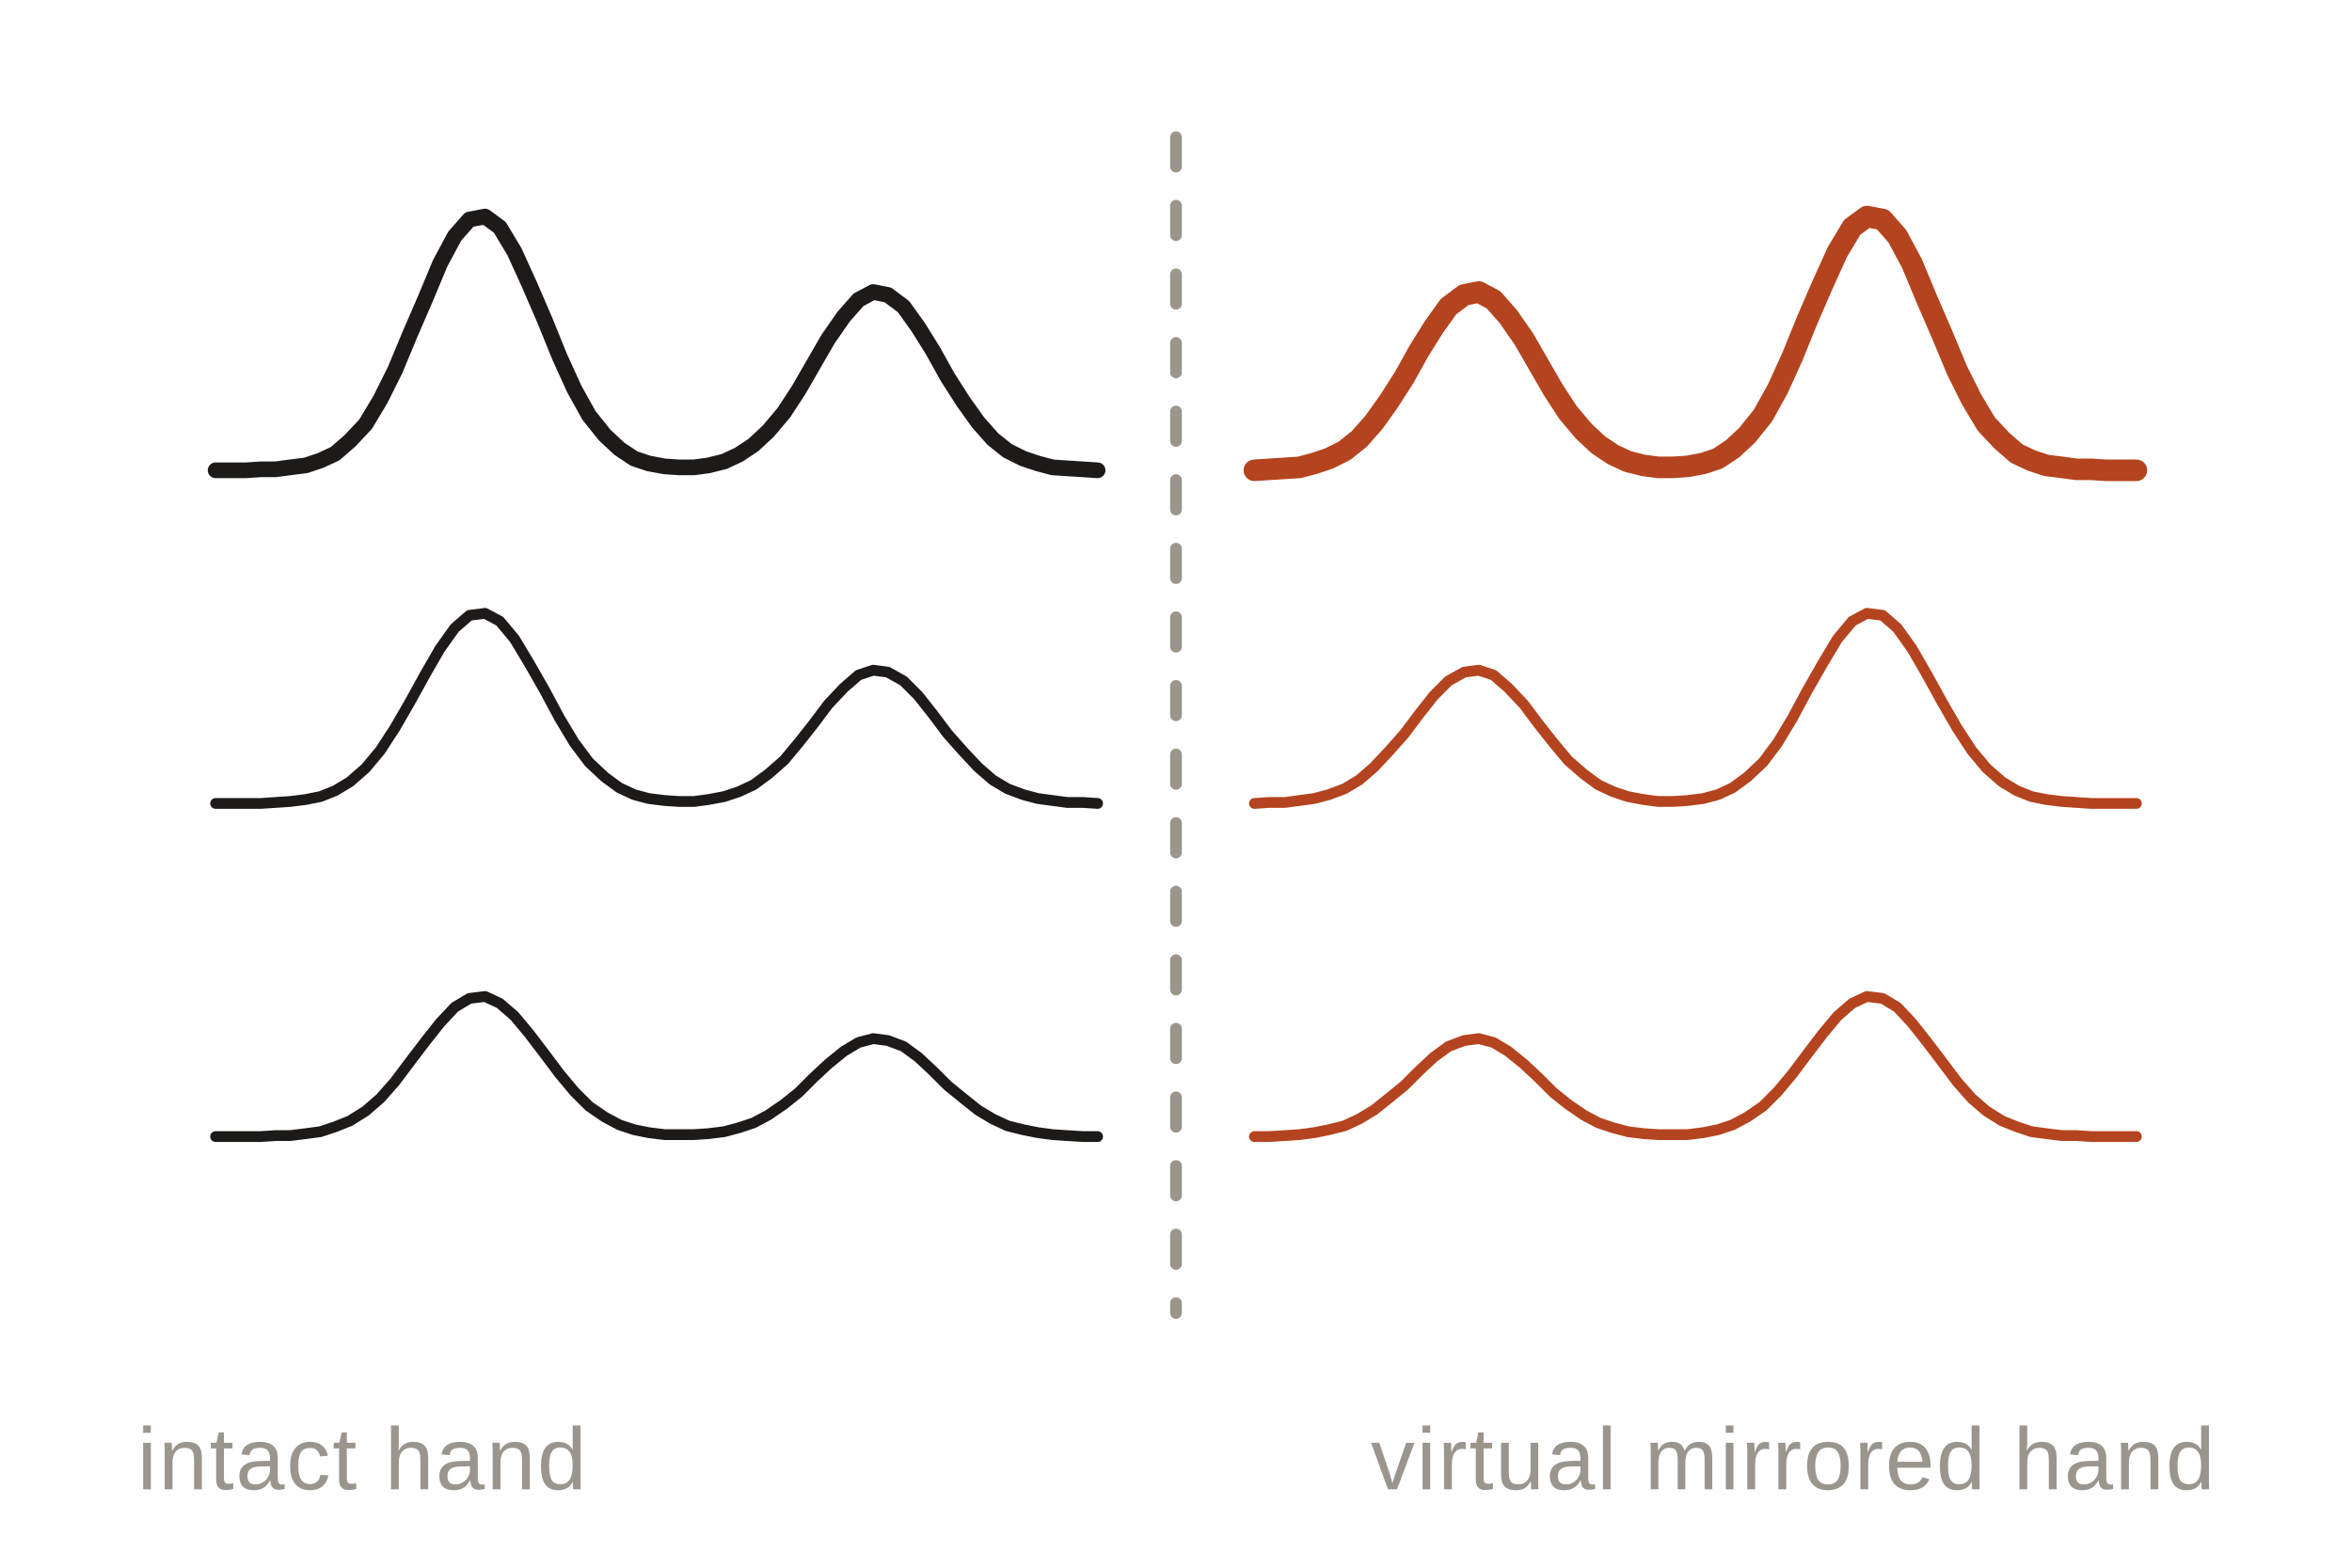
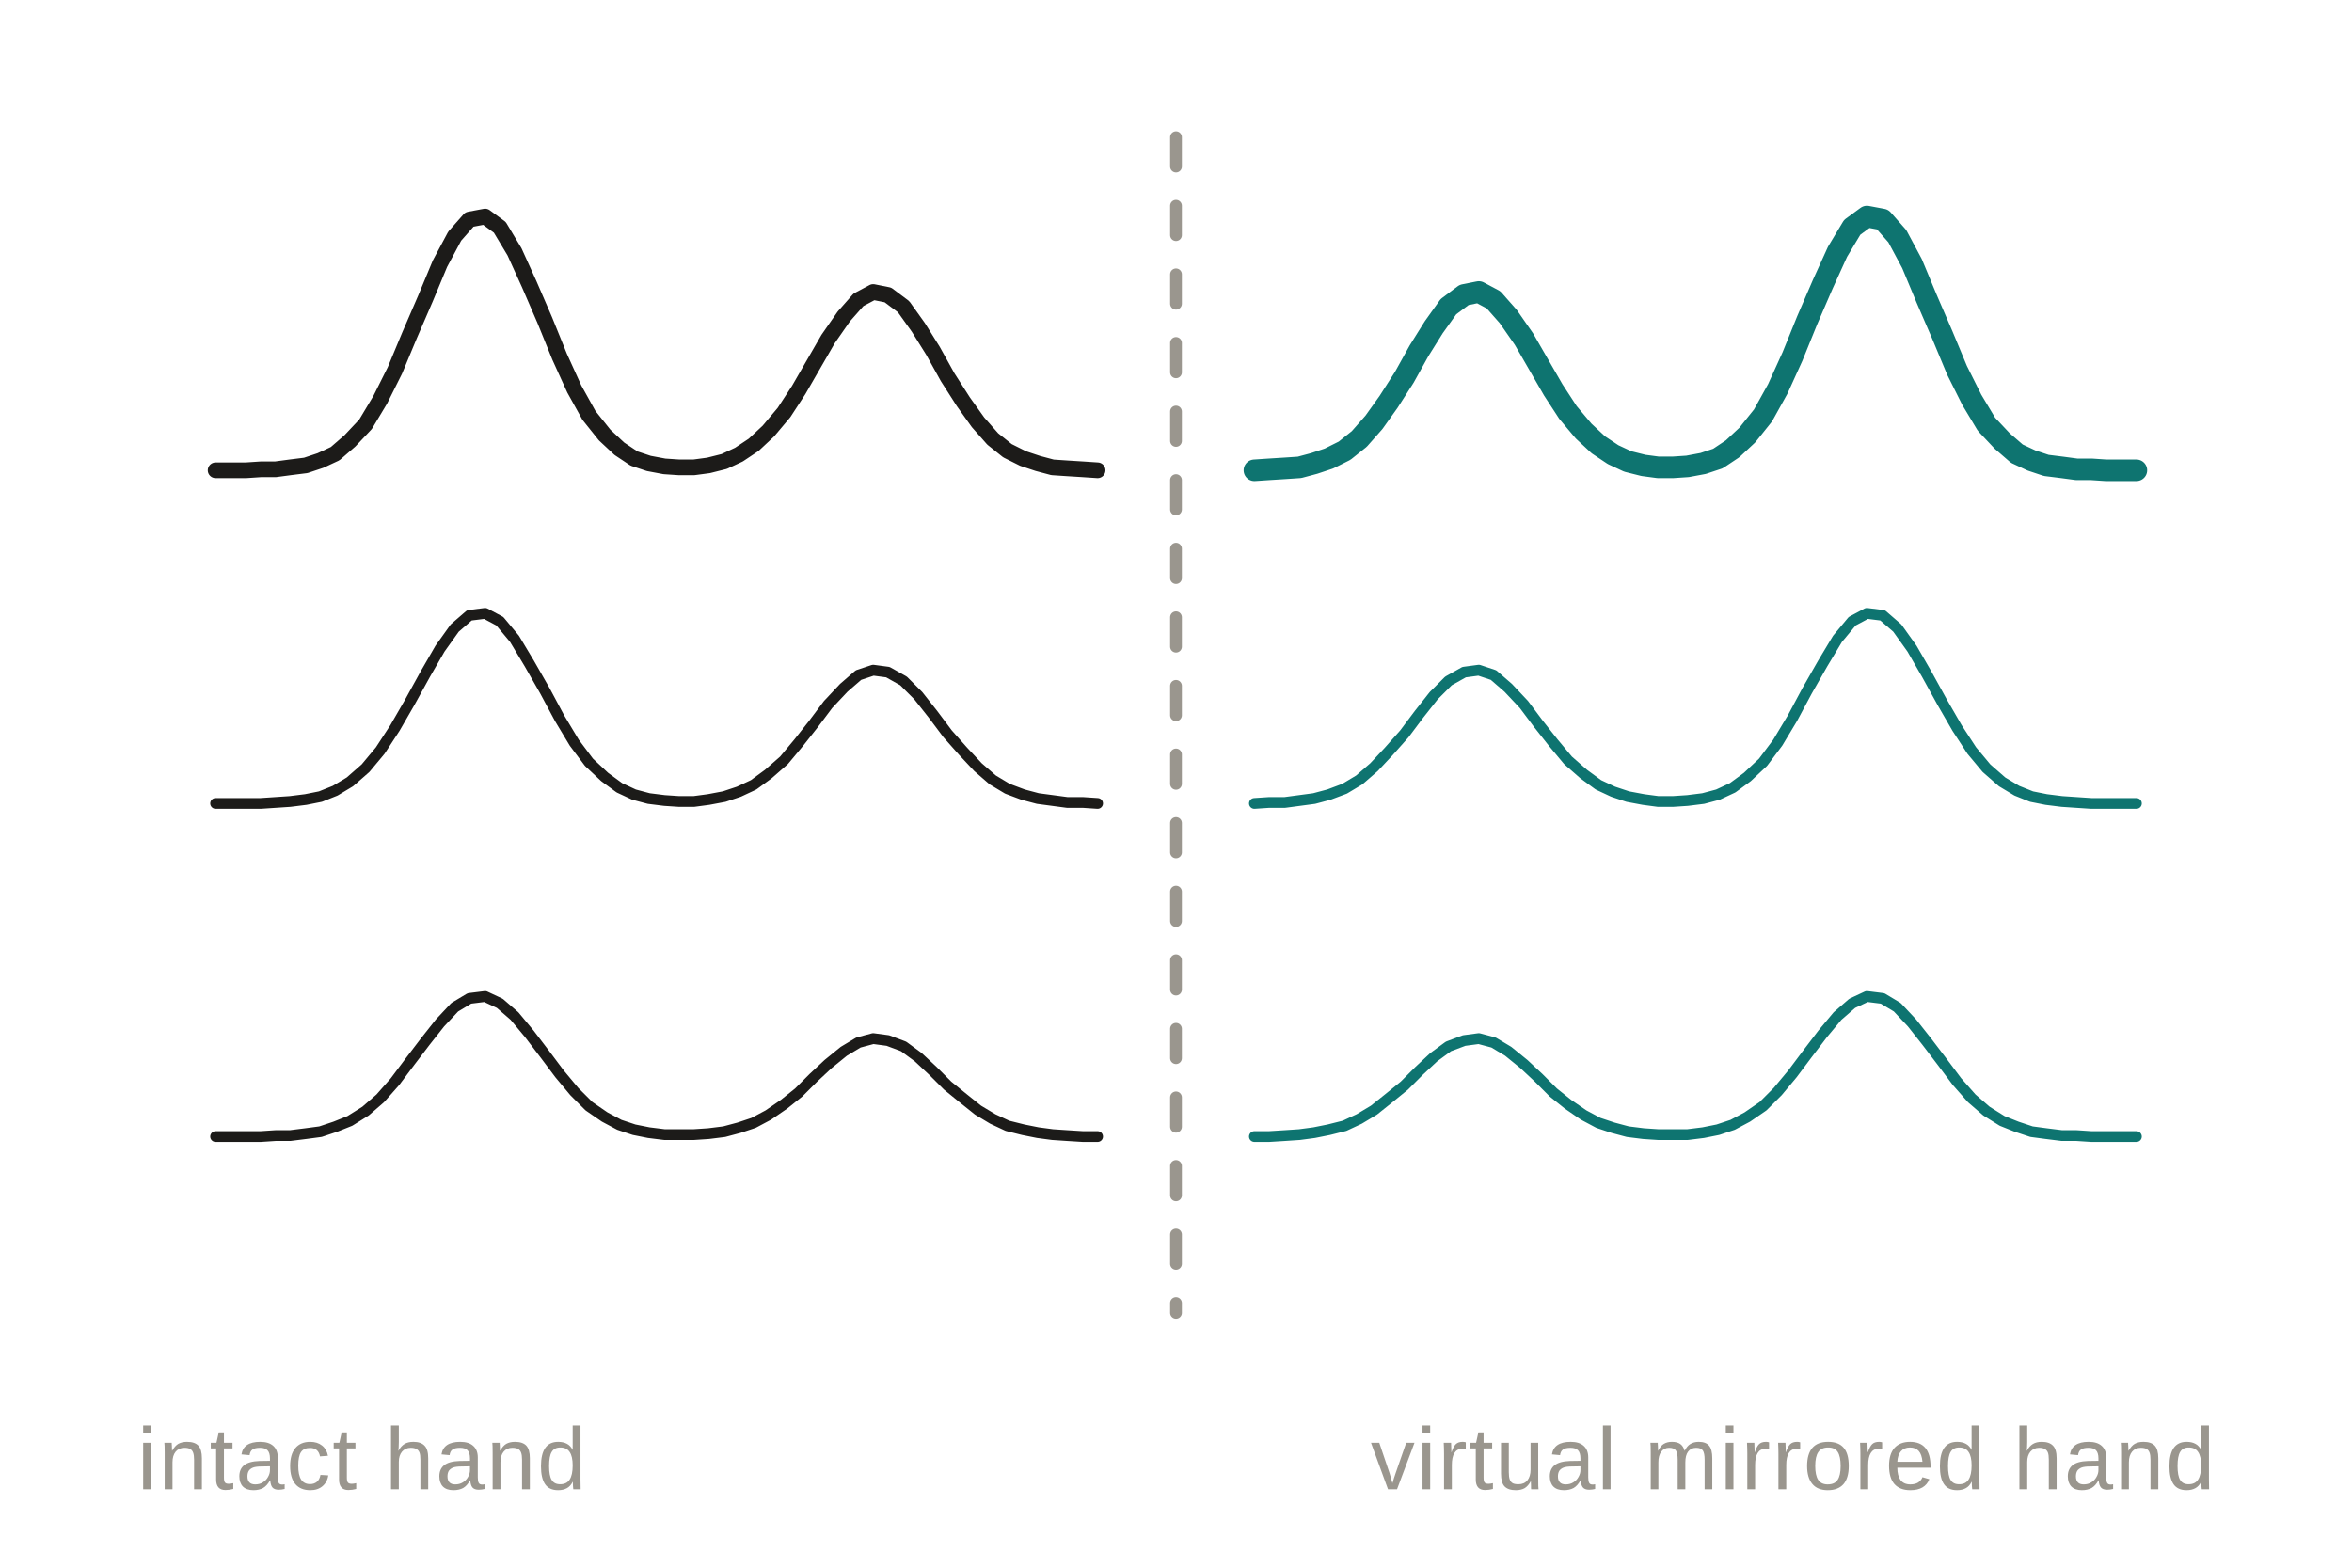
<svg xmlns="http://www.w3.org/2000/svg" class="g" viewBox="0 0 240 160">
  <style>
  .g .faint { fill: var(--rule, #e4e1da); }
-   .g .l-ink { stroke: var(--text, #1c1b19); } .g .l-mid { stroke: var(--fig-mid, #9a968e); } .g .l-acc { stroke: var(--accent, #b4441f); }
+   .g .l-ink { stroke: var(--text, #1c1b19); } .g .l-mid { stroke: var(--fig-mid, #9a968e); } .g .l-acc { stroke: var(--accent, #0e7470); }
  .g line, .g polyline { fill: none; stroke-width: 1.6; stroke-linecap: round; stroke-linejoin: round; }
  .g text { font-family: "Inter Tight", -apple-system, "Helvetica Neue", Arial, sans-serif; font-size: 9px; fill: var(--fig-mid, #9a968e); letter-spacing: .02em; }
</style>
  <line class="l-mid" style="stroke-dasharray:3 4;stroke-width:1.2" x1="120.0" y1="14" x2="120.0" y2="134" />
  <polyline class="l-ink" style="stroke-width:1.6" points="22.0,48.0 23.5,48.0 25.1,48.0 26.6,47.9 28.1,47.9 29.6,47.7 31.2,47.5 32.7,47.0 34.2,46.3 35.7,45.0 37.3,43.3 38.8,40.8 40.3,37.8 41.8,34.2 43.4,30.5 44.9,26.9 46.4,24.1 47.9,22.4 49.5,22.1 51.0,23.2 52.5,25.7 54.0,29.0 55.6,32.7 57.1,36.4 58.6,39.7 60.1,42.4 61.7,44.4 63.2,45.8 64.7,46.8 66.2,47.3 67.8,47.6 69.3,47.7 70.8,47.7 72.3,47.5 73.9,47.1 75.4,46.4 76.9,45.4 78.4,44.0 80.0,42.1 81.5,39.8 83.0,37.2 84.5,34.6 86.1,32.3 87.6,30.6 89.1,29.8 90.6,30.1 92.2,31.3 93.7,33.4 95.2,35.8 96.7,38.5 98.3,41.0 99.8,43.1 101.3,44.8 102.8,46.0 104.4,46.8 105.9,47.3 107.4,47.7 108.9,47.8 110.5,47.9 112.0,48.0" />
  <polyline class="l-acc" style="stroke-width:2.2" points="218.0,48.0 216.5,48.0 214.9,48.0 213.4,47.9 211.9,47.9 210.4,47.7 208.8,47.5 207.3,47.0 205.8,46.3 204.3,45.0 202.7,43.3 201.2,40.8 199.7,37.8 198.2,34.2 196.6,30.5 195.1,26.9 193.6,24.1 192.1,22.4 190.5,22.1 189.0,23.2 187.5,25.7 186.0,29.0 184.4,32.7 182.9,36.4 181.4,39.7 179.9,42.4 178.3,44.4 176.8,45.8 175.3,46.8 173.8,47.3 172.2,47.6 170.7,47.7 169.2,47.7 167.7,47.5 166.1,47.1 164.6,46.4 163.1,45.4 161.6,44.0 160.0,42.1 158.5,39.8 157.0,37.2 155.5,34.6 153.9,32.3 152.4,30.6 150.9,29.8 149.4,30.1 147.8,31.3 146.3,33.4 144.8,35.8 143.3,38.5 141.7,41.0 140.2,43.1 138.7,44.8 137.2,46.0 135.6,46.8 134.1,47.3 132.6,47.7 131.1,47.8 129.5,47.9 128.0,48.0" />
  <polyline class="l-ink" style="stroke-width:1.1" points="22.0,82.0 23.5,82.0 25.1,82.0 26.6,82.0 28.1,81.9 29.6,81.8 31.2,81.6 32.7,81.3 34.2,80.7 35.7,79.8 37.3,78.4 38.8,76.6 40.3,74.3 41.8,71.7 43.4,68.8 44.9,66.2 46.4,64.1 47.9,62.8 49.5,62.6 51.0,63.4 52.5,65.2 54.0,67.7 55.6,70.5 57.1,73.3 58.6,75.8 60.1,77.8 61.7,79.3 63.2,80.4 64.7,81.1 66.2,81.5 67.8,81.7 69.3,81.8 70.8,81.8 72.3,81.6 73.9,81.3 75.4,80.8 76.9,80.1 78.4,79.0 80.0,77.6 81.5,75.8 83.0,73.9 84.5,71.9 86.1,70.2 87.6,68.9 89.1,68.4 90.6,68.6 92.2,69.5 93.7,71.0 95.2,72.9 96.7,74.9 98.3,76.7 99.8,78.3 101.3,79.6 102.8,80.5 104.4,81.1 105.9,81.5 107.4,81.7 108.9,81.9 110.5,81.9 112.0,82.0" />
  <polyline class="l-acc" style="stroke-width:1.1" points="218.0,82.0 216.5,82.0 214.9,82.0 213.4,82.0 211.9,81.9 210.4,81.8 208.8,81.6 207.3,81.3 205.8,80.7 204.3,79.8 202.7,78.4 201.2,76.6 199.7,74.3 198.2,71.7 196.6,68.8 195.1,66.2 193.6,64.1 192.1,62.8 190.5,62.6 189.0,63.4 187.5,65.2 186.0,67.7 184.4,70.5 182.9,73.3 181.4,75.8 179.9,77.8 178.3,79.3 176.8,80.4 175.3,81.1 173.8,81.5 172.2,81.7 170.7,81.8 169.2,81.8 167.7,81.6 166.1,81.3 164.6,80.8 163.1,80.1 161.6,79.0 160.0,77.6 158.5,75.8 157.0,73.9 155.5,71.9 153.9,70.2 152.4,68.9 150.9,68.4 149.4,68.6 147.8,69.5 146.3,71.0 144.8,72.9 143.3,74.9 141.7,76.7 140.2,78.3 138.7,79.6 137.2,80.5 135.6,81.1 134.1,81.5 132.6,81.7 131.1,81.9 129.5,81.9 128.0,82.0" />
  <polyline class="l-ink" style="stroke-width:1.1" points="22.0,116.0 23.5,116.0 25.1,116.0 26.6,116.0 28.1,115.9 29.6,115.9 31.2,115.7 32.7,115.5 34.2,115.0 35.7,114.4 37.3,113.4 38.8,112.1 40.3,110.4 41.8,108.4 43.4,106.3 44.9,104.4 46.4,102.8 47.9,101.9 49.5,101.7 51.0,102.4 52.5,103.7 54.0,105.5 55.6,107.6 57.1,109.6 58.6,111.4 60.1,112.9 61.7,114.0 63.2,114.8 64.7,115.3 66.2,115.6 67.8,115.8 69.3,115.8 70.8,115.8 72.3,115.7 73.9,115.5 75.4,115.1 76.9,114.6 78.4,113.8 80.0,112.7 81.5,111.5 83.0,110.0 84.5,108.6 86.1,107.3 87.6,106.4 89.1,106.0 90.6,106.2 92.2,106.8 93.7,107.9 95.2,109.3 96.7,110.8 98.3,112.1 99.8,113.3 101.3,114.2 102.8,114.9 104.4,115.3 105.9,115.6 107.4,115.8 108.9,115.9 110.5,116.0 112.0,116.0" />
  <polyline class="l-acc" style="stroke-width:1.1" points="218.0,116.0 216.5,116.0 214.9,116.0 213.4,116.0 211.9,115.9 210.4,115.9 208.8,115.7 207.3,115.5 205.8,115.0 204.3,114.4 202.7,113.4 201.2,112.1 199.7,110.4 198.2,108.4 196.6,106.3 195.1,104.4 193.6,102.8 192.1,101.9 190.5,101.7 189.0,102.4 187.5,103.7 186.0,105.5 184.4,107.6 182.9,109.6 181.4,111.4 179.9,112.9 178.3,114.0 176.8,114.8 175.3,115.3 173.8,115.6 172.2,115.8 170.7,115.8 169.2,115.8 167.7,115.7 166.1,115.5 164.6,115.1 163.1,114.6 161.6,113.8 160.0,112.7 158.5,111.5 157.0,110.0 155.5,108.6 153.9,107.3 152.4,106.4 150.9,106.0 149.4,106.2 147.8,106.8 146.3,107.9 144.8,109.3 143.3,110.8 141.7,112.1 140.2,113.3 138.7,114.2 137.2,114.9 135.6,115.3 134.1,115.6 132.6,115.8 131.1,115.9 129.5,116.0 128.0,116.0" />
  <text x="14" y="152">intact hand</text>
  <text x="226" y="152" text-anchor="end">virtual mirrored hand</text>
</svg>
